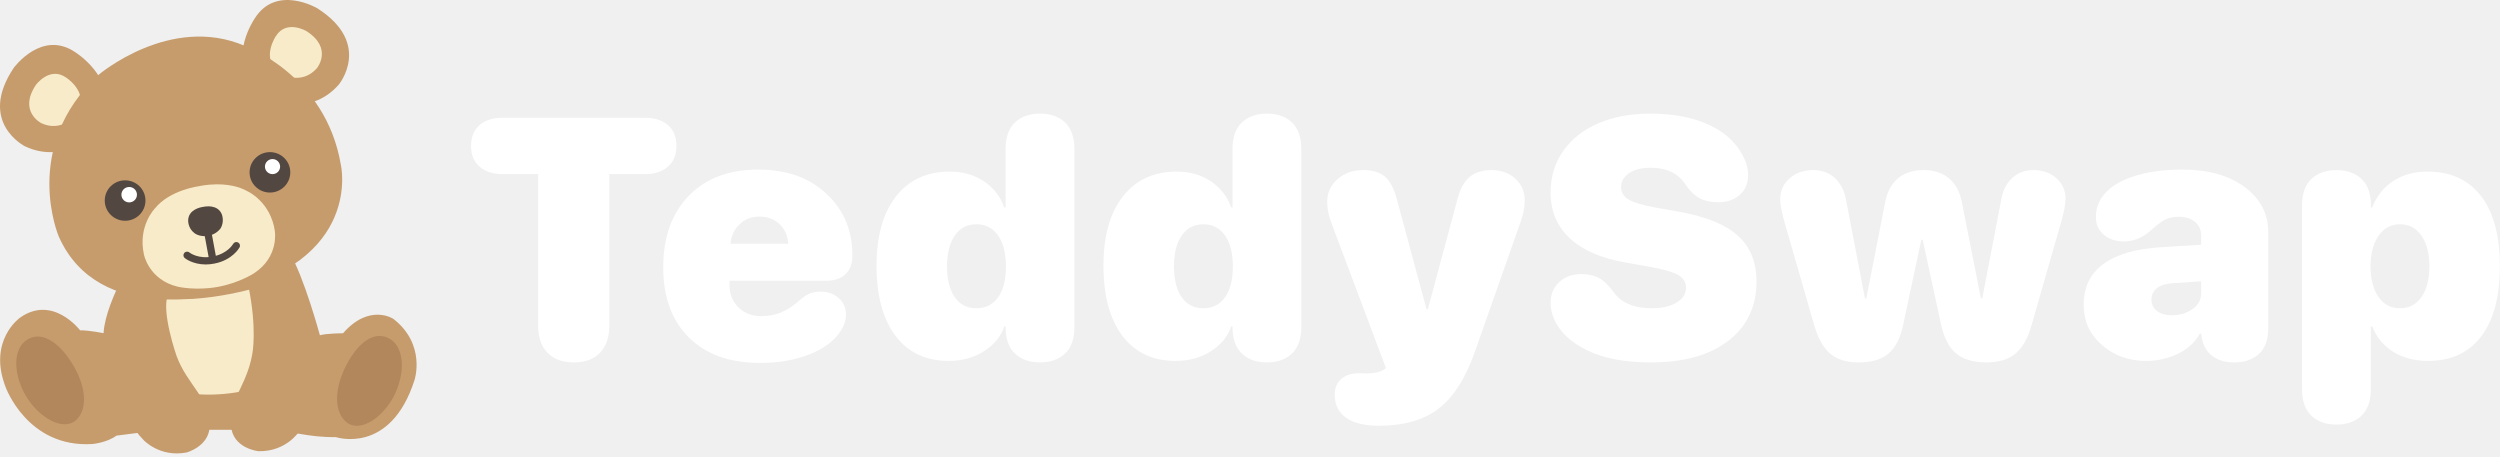
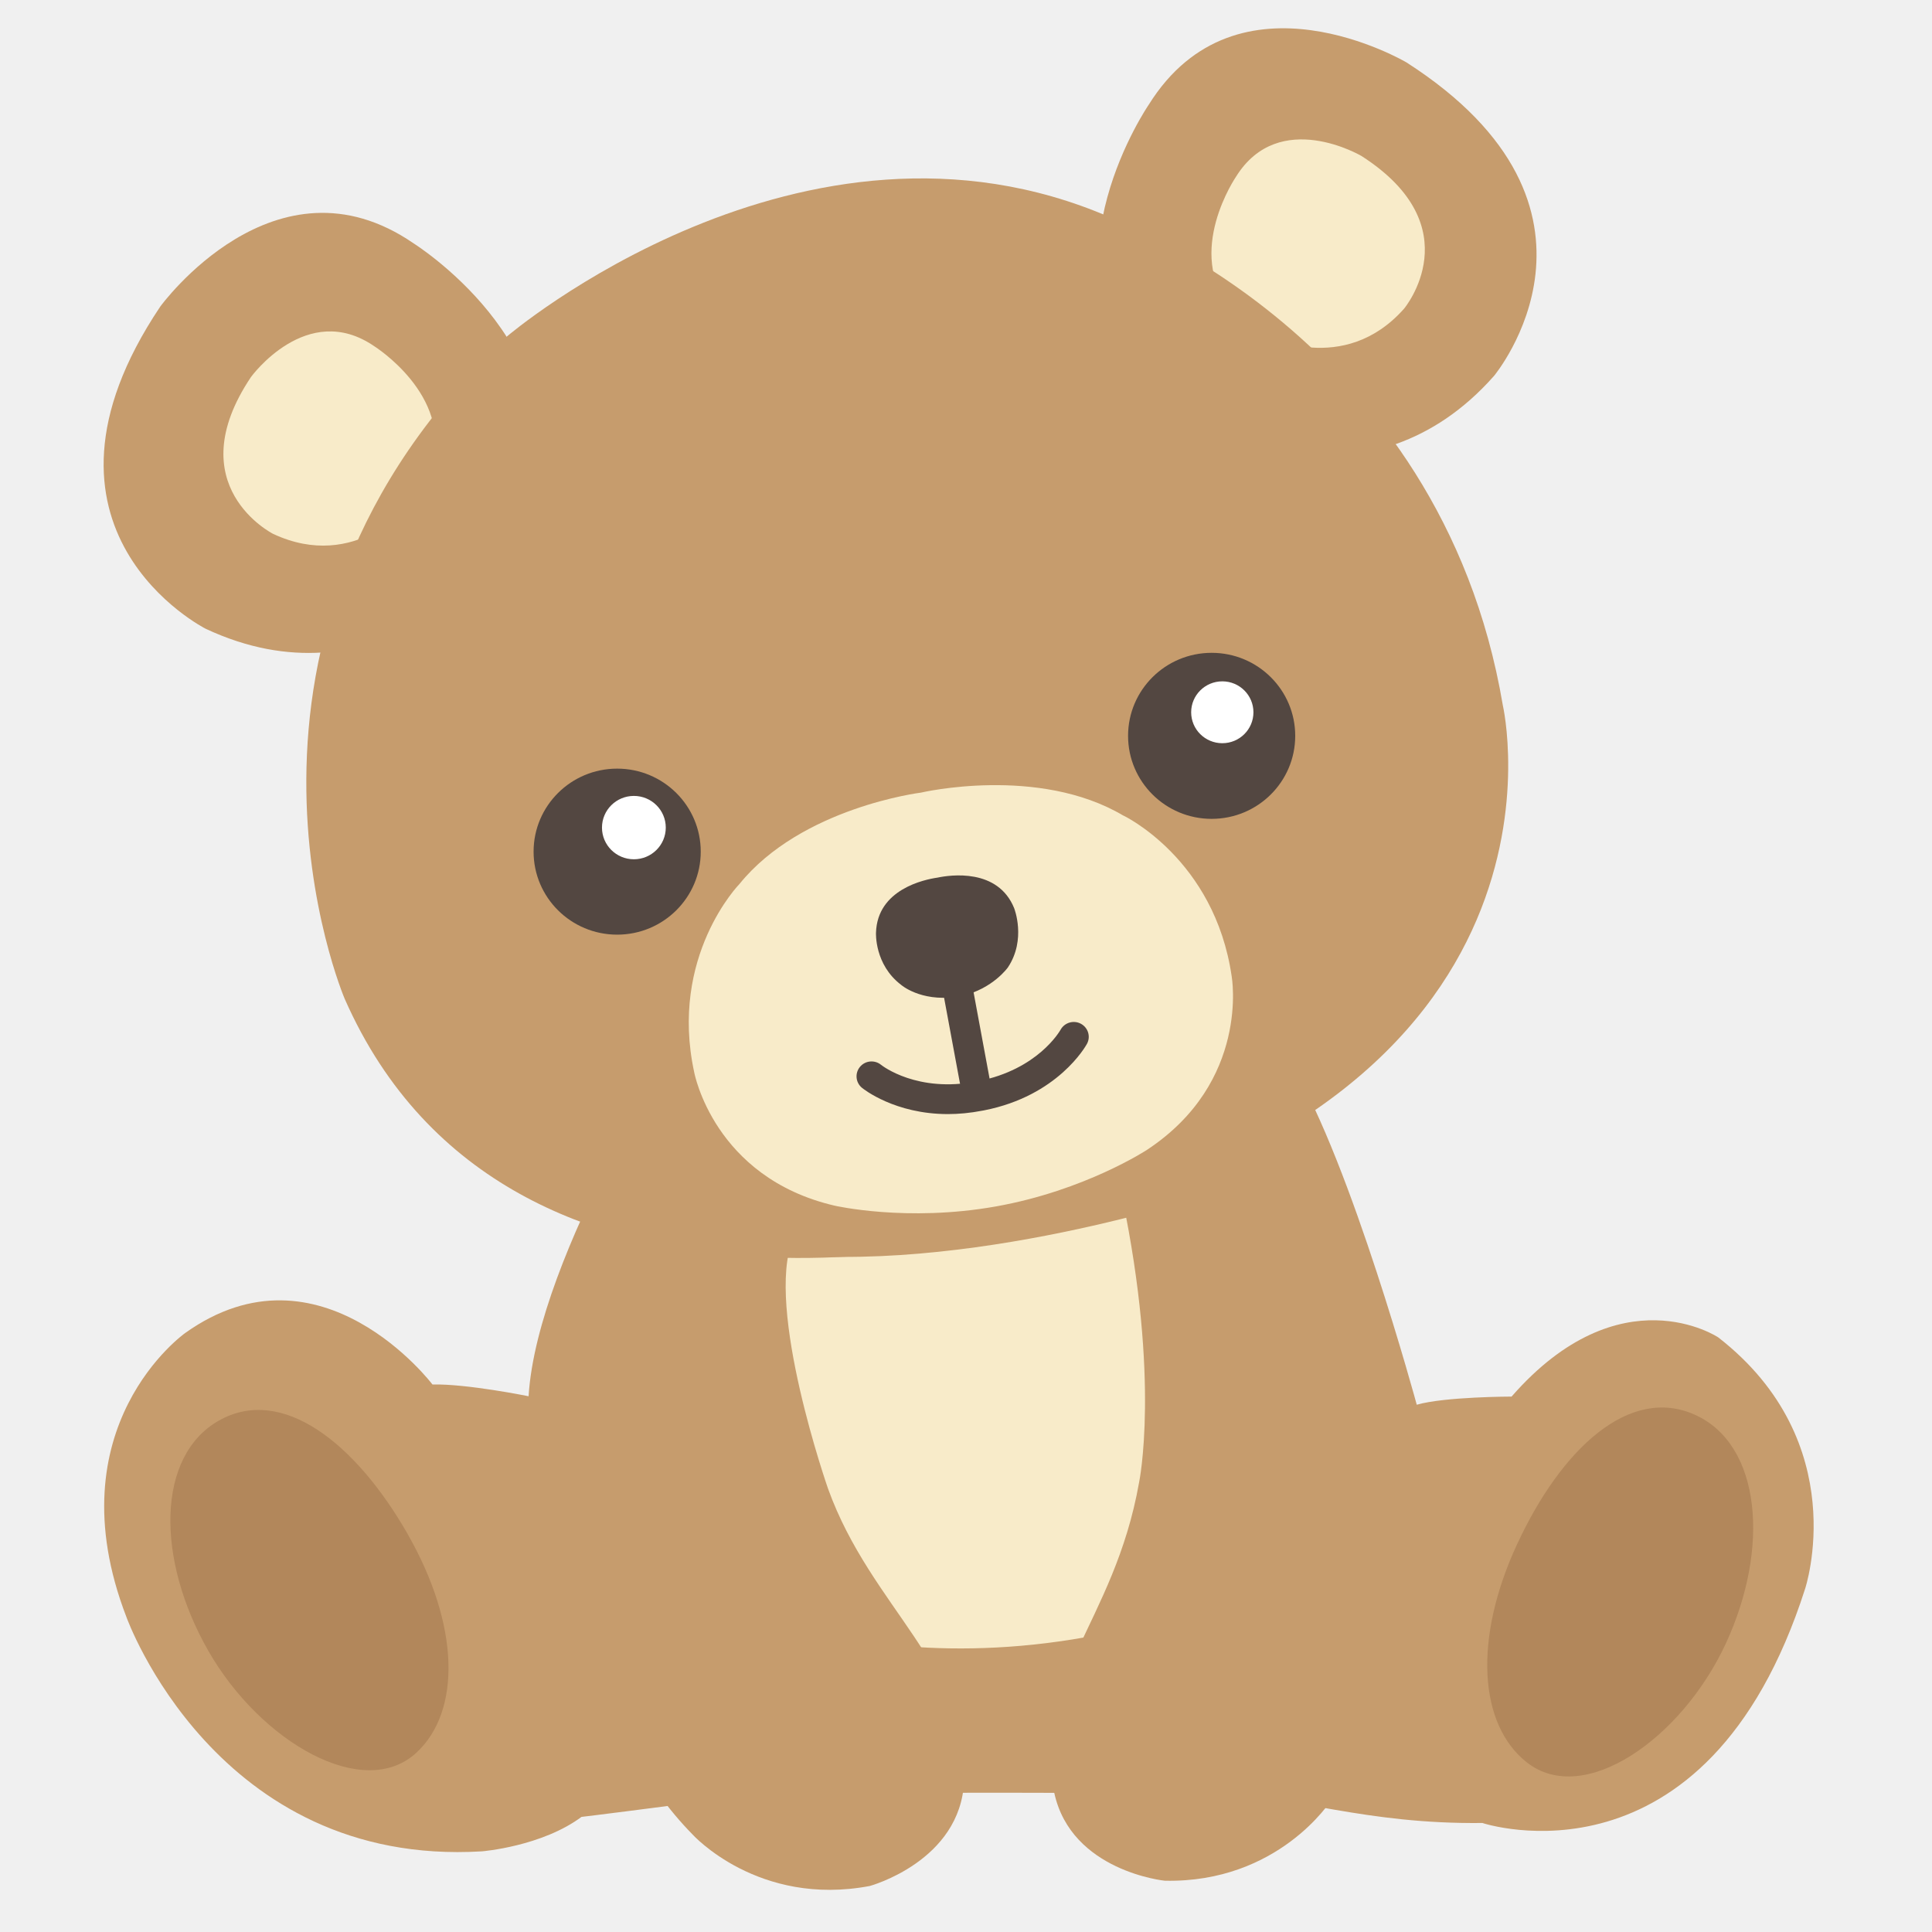
- <svg xmlns="http://www.w3.org/2000/svg" width="383" height="70" viewBox="0 0 383 70" fill="none">
-   <g clip-path="url(#clip0_1_230)">
-     <path d="M91.921 54.041C90.97 55.028 89.629 55.521 87.897 55.521C86.165 55.521 84.825 55.028 83.873 54.041C82.92 53.053 82.446 51.658 82.446 49.854V26.672H76.969C75.512 26.672 74.347 26.293 73.472 25.536C72.598 24.779 72.162 23.719 72.162 22.358C72.162 20.997 72.59 19.937 73.447 19.18C74.304 18.423 75.478 18.044 76.969 18.044H98.823C100.314 18.044 101.488 18.423 102.345 19.18C103.203 19.937 103.631 20.997 103.631 22.358C103.631 23.719 103.195 24.779 102.32 25.536C101.446 26.293 100.281 26.672 98.823 26.672H93.347V49.854C93.347 51.658 92.871 53.054 91.92 54.041H91.921Z" fill="white" />
-     <path d="M116.44 55.599C111.795 55.599 108.16 54.302 105.539 51.706C102.916 49.111 101.606 45.523 101.606 40.945C101.606 36.367 102.908 32.686 105.514 30.005C108.118 27.324 111.65 25.983 116.107 25.983C120.564 25.983 123.941 27.213 126.597 29.673C129.253 32.133 130.582 35.286 130.582 39.132C130.582 40.392 130.231 41.353 129.527 42.017C128.824 42.681 127.822 43.013 126.519 43.013H111.761V43.677C111.761 45.056 112.216 46.191 113.123 47.086C114.031 47.979 115.188 48.426 116.594 48.426C117.742 48.426 118.766 48.239 119.666 47.865C120.565 47.491 121.521 46.861 122.532 45.976C123.08 45.499 123.589 45.163 124.062 44.968C124.534 44.772 125.094 44.674 125.746 44.674C126.809 44.674 127.717 44.998 128.471 45.645C129.225 46.293 129.603 47.151 129.603 48.223C129.603 49.023 129.372 49.79 128.909 50.521C127.966 52.087 126.377 53.325 124.139 54.235C121.902 55.145 119.335 55.6 116.439 55.6L116.44 55.599ZM111.915 37.344H120.76C120.674 36.084 120.224 35.076 119.41 34.319C118.595 33.562 117.572 33.183 116.338 33.183C115.104 33.183 114.126 33.574 113.304 34.358C112.481 35.141 112.018 36.137 111.915 37.344Z" fill="white" />
-     <path d="M145.342 55.292C141.845 55.292 139.129 54.011 137.191 51.45C135.254 48.889 134.286 45.309 134.286 40.714C134.286 36.119 135.277 32.651 137.256 30.106C139.235 27.561 141.991 26.289 145.522 26.289C147.544 26.289 149.297 26.796 150.78 27.809C152.262 28.821 153.286 30.145 153.851 31.779H154.057V22.817C154.057 21.029 154.533 19.68 155.484 18.77C156.435 17.86 157.717 17.405 159.328 17.405C160.939 17.405 162.221 17.86 163.172 18.77C164.123 19.681 164.599 21.038 164.599 22.843V50.11C164.599 51.897 164.123 53.246 163.172 54.156C162.221 55.066 160.939 55.521 159.328 55.521C157.717 55.521 156.435 55.066 155.484 54.156C154.533 53.246 154.057 51.896 154.057 50.11V50.007H153.851C153.354 51.522 152.33 52.781 150.78 53.785C149.228 54.789 147.415 55.291 145.341 55.291L145.342 55.292ZM146.268 45.527C147.056 46.659 148.162 47.224 149.585 47.224C151.008 47.224 152.117 46.663 152.914 45.54C153.712 44.416 154.11 42.842 154.11 40.817C154.11 38.792 153.707 37.208 152.902 36.068C152.096 34.928 150.989 34.358 149.585 34.358C148.181 34.358 147.078 34.933 146.281 36.082C145.484 37.231 145.085 38.801 145.085 40.792C145.085 42.782 145.479 44.396 146.268 45.529V45.527Z" fill="white" />
-     <path d="M180.106 55.292C176.609 55.292 173.892 54.011 171.955 51.45C170.018 48.889 169.05 45.309 169.05 40.714C169.05 36.119 170.04 32.651 172.019 30.106C173.999 27.561 176.755 26.289 180.285 26.289C182.308 26.289 184.06 26.796 185.543 27.809C187.026 28.821 188.05 30.145 188.615 31.779H188.821V22.817C188.821 21.029 189.296 19.68 190.248 18.77C191.199 17.86 192.48 17.405 194.091 17.405C195.703 17.405 196.984 17.86 197.935 18.77C198.887 19.681 199.362 21.038 199.362 22.843V50.11C199.362 51.897 198.887 53.246 197.935 54.156C196.984 55.066 195.703 55.521 194.091 55.521C192.48 55.521 191.199 55.066 190.248 54.156C189.296 53.246 188.821 51.896 188.821 50.11V50.007H188.615C188.119 51.522 187.093 52.781 185.543 53.785C183.992 54.789 182.179 55.291 180.105 55.291L180.106 55.292ZM181.032 45.527C181.82 46.659 182.926 47.224 184.349 47.224C185.771 47.224 186.882 46.663 187.678 45.54C188.475 44.416 188.874 42.842 188.874 40.817C188.874 38.792 188.471 37.208 187.665 36.068C186.86 34.928 185.754 34.358 184.349 34.358C182.943 34.358 181.842 34.933 181.045 36.082C180.247 37.231 179.849 38.801 179.849 40.792C179.849 42.782 180.243 44.396 181.032 45.529V45.527Z" fill="white" />
-     <path d="M211.245 65.224C209.05 65.224 207.376 64.815 206.219 63.998C205.062 63.182 204.483 61.998 204.483 60.449C204.483 59.428 204.818 58.628 205.486 58.049C206.155 57.47 207.063 57.181 208.211 57.181C208.332 57.181 208.515 57.185 208.764 57.194C209.013 57.202 209.196 57.206 209.316 57.206C210.654 57.206 211.613 56.967 212.197 56.491L212.325 56.388L203.969 34.151C203.54 33.027 203.325 31.955 203.325 30.934C203.325 29.538 203.852 28.377 204.906 27.449C205.96 26.521 207.275 26.057 208.852 26.057C210.291 26.057 211.398 26.389 212.168 27.053C212.939 27.717 213.539 28.841 213.969 30.423L218.546 47.376H218.751L223.328 30.322C223.723 28.857 224.335 27.781 225.166 27.092C225.997 26.403 227.098 26.058 228.471 26.058C229.978 26.058 231.209 26.497 232.161 27.374C233.112 28.25 233.587 29.37 233.587 30.731C233.587 31.735 233.382 32.808 232.97 33.948L225.926 53.964C224.503 57.981 222.655 60.862 220.385 62.607C218.114 64.351 215.067 65.224 211.245 65.224Z" fill="white" />
-     <path d="M252.899 55.521C248.939 55.521 245.7 54.909 243.18 53.683C240.661 52.458 238.973 50.875 238.115 48.935C237.737 48.118 237.55 47.266 237.55 46.381C237.55 45.088 237.991 44.033 238.875 43.216C239.757 42.399 240.875 41.991 242.231 41.991C243.294 41.991 244.197 42.187 244.943 42.578C245.689 42.97 246.422 43.667 247.14 44.672C248.341 46.373 250.303 47.224 253.028 47.224C254.639 47.224 255.921 46.932 256.872 46.344C257.823 45.756 258.299 45.004 258.299 44.084C258.299 43.233 257.892 42.578 257.078 42.118C256.264 41.659 254.802 41.242 252.694 40.867L248.966 40.203C245.263 39.556 242.435 38.318 240.481 36.489C238.527 34.659 237.55 32.323 237.55 29.481C237.55 27.064 238.206 24.932 239.517 23.086C240.827 21.24 242.636 19.831 244.941 18.86C247.247 17.891 249.865 17.405 252.796 17.405C256.48 17.405 259.587 18.026 262.116 19.269C264.644 20.512 266.388 22.282 267.348 24.579C267.657 25.311 267.811 26.068 267.811 26.852C267.811 28.077 267.395 29.069 266.565 29.826C265.732 30.583 264.64 30.97 263.286 30.987C262.121 30.987 261.143 30.774 260.355 30.349C259.566 29.924 258.847 29.217 258.195 28.23C257.081 26.545 255.324 25.701 252.925 25.701C251.467 25.701 250.341 25.982 249.544 26.545C248.746 27.106 248.348 27.821 248.348 28.689C248.348 29.506 248.755 30.145 249.569 30.605C250.383 31.065 251.741 31.465 253.644 31.805L257.371 32.469C261.382 33.184 264.339 34.397 266.241 36.107C268.144 37.817 269.095 40.153 269.095 43.114C269.095 46.944 267.664 49.969 264.801 52.191C261.937 54.411 257.97 55.523 252.897 55.523L252.899 55.521Z" fill="white" />
-     <path d="M284.733 55.521C282.882 55.521 281.433 55.074 280.388 54.181C279.341 53.288 278.527 51.844 277.945 49.853L273.368 33.972C272.94 32.491 272.726 31.343 272.726 30.526C272.726 29.232 273.206 28.164 274.166 27.321C275.125 26.478 276.334 26.057 277.791 26.057C279.111 26.057 280.209 26.457 281.083 27.257C281.957 28.057 282.531 29.163 282.806 30.576L285.712 45.716H285.917L288.823 30.908C289.132 29.342 289.786 28.142 290.789 27.307C291.792 26.474 293.09 26.056 294.685 26.056C296.28 26.056 297.556 26.472 298.566 27.307C299.579 28.142 300.238 29.349 300.547 30.932L303.477 45.715H303.682L306.614 30.473C306.869 29.111 307.431 28.035 308.298 27.243C309.163 26.451 310.238 26.056 311.525 26.056C312.948 26.056 314.121 26.472 315.045 27.307C315.972 28.142 316.435 29.188 316.435 30.448C316.435 31.231 316.23 32.363 315.818 33.844L311.242 49.801C310.675 51.81 309.855 53.265 308.774 54.167C307.692 55.068 306.21 55.52 304.323 55.52C302.318 55.52 300.77 55.064 299.683 54.154C298.596 53.245 297.826 51.776 297.381 49.75L294.554 36.729H294.348L291.545 49.853C291.117 51.844 290.366 53.286 289.295 54.181C288.224 55.074 286.702 55.521 284.733 55.521Z" fill="white" />
-     <path d="M328.779 55.292C326.138 55.292 323.883 54.48 322.018 52.854C320.149 51.229 319.216 49.173 319.216 46.688C319.216 43.999 320.223 41.918 322.238 40.446C324.252 38.974 327.169 38.118 330.993 37.88L337.213 37.497V36.118C337.213 35.198 336.896 34.484 336.263 33.973C335.63 33.462 334.804 33.208 333.794 33.208C332.989 33.208 332.303 33.348 331.738 33.629C331.171 33.909 330.425 34.468 329.501 35.301C328.265 36.425 326.887 36.986 325.36 36.986C324.109 36.986 323.084 36.642 322.291 35.953C321.492 35.264 321.094 34.375 321.094 33.284C321.094 32.706 321.162 32.187 321.299 31.727C321.831 29.923 323.257 28.514 325.58 27.502C327.903 26.489 330.829 25.982 334.359 25.982C338.286 25.982 341.456 26.871 343.874 28.65C346.289 30.43 347.499 32.748 347.499 35.608V50.262C347.499 52.015 347.029 53.331 346.084 54.207C345.143 55.084 343.874 55.523 342.279 55.523C340.841 55.523 339.673 55.156 338.782 54.425C337.891 53.693 337.368 52.587 337.213 51.107H337.009C336.29 52.435 335.173 53.464 333.654 54.196C332.136 54.928 330.511 55.294 328.782 55.294L328.779 55.292ZM332.713 48.297C333.928 48.297 334.982 47.987 335.874 47.365C336.765 46.744 337.213 45.931 337.213 44.927V43.09L332.739 43.396C331.744 43.464 330.975 43.72 330.425 44.162C329.876 44.605 329.602 45.174 329.602 45.873C329.602 46.622 329.884 47.214 330.452 47.647C331.016 48.08 331.771 48.298 332.713 48.298V48.297Z" fill="white" />
-     <path d="M361.782 63.679C360.829 64.589 359.548 65.045 357.938 65.045C356.325 65.045 355.044 64.589 354.094 63.679C353.143 62.768 352.668 61.419 352.668 59.633V31.472C352.668 29.684 353.143 28.335 354.094 27.425C355.044 26.515 356.325 26.06 357.938 26.06C359.548 26.06 360.835 26.515 361.794 27.425C362.754 28.337 363.232 29.693 363.232 31.498V31.779H363.413C364.1 30.042 365.175 28.694 366.64 27.732C368.107 26.771 369.848 26.289 371.871 26.289C375.439 26.289 378.178 27.541 380.1 30.042C382.02 32.544 382.979 36.128 382.979 40.791C382.979 45.454 382.029 49.016 380.127 51.526C378.223 54.038 375.516 55.292 372.002 55.292C369.928 55.292 368.146 54.828 366.654 53.9C365.163 52.972 364.085 51.675 363.416 50.007H363.208V59.631C363.208 61.419 362.733 62.768 361.782 63.678V63.679ZM364.391 45.501C365.196 46.65 366.295 47.224 367.682 47.224C369.073 47.224 370.169 46.647 370.974 45.488C371.779 44.331 372.183 42.766 372.183 40.791C372.183 38.815 371.776 37.272 370.962 36.105C370.148 34.94 369.055 34.356 367.682 34.356C366.31 34.356 365.217 34.94 364.406 36.105C363.592 37.271 363.176 38.842 363.158 40.816C363.176 42.791 363.586 44.352 364.391 45.501Z" fill="white" />
-     <path d="M14.452 20.047C14.452 20.047 10.162 25.381 3.81 22.407C3.81 22.407 -3.483 18.736 2.112 10.387C2.112 10.387 6.402 4.465 11.572 8.028C11.572 8.028 17.558 11.778 15.99 17.176L14.452 20.047Z" fill="#C69C6D" />
-     <path d="M41.185 15.018C41.185 15.018 47.26 18.212 51.893 12.972C51.893 12.972 57.109 6.718 48.627 1.275C48.627 1.275 42.317 -2.459 39.004 2.854C39.004 2.854 35.02 8.662 38.624 12.993L41.185 15.018Z" fill="#C69C6D" />
-     <path d="M11.505 17.717C11.505 17.717 9.416 20.313 6.325 18.865C6.325 18.865 2.775 17.079 5.498 13.015C5.498 13.015 7.587 10.133 10.103 11.866C10.103 11.866 13.016 13.691 12.253 16.318L11.505 17.715V17.717Z" fill="#F8EBC9" />
-     <path d="M43.327 11.455C43.327 11.455 46.284 13.009 48.539 10.459C48.539 10.459 51.078 7.416 46.948 4.767C46.948 4.767 43.877 2.95 42.265 5.536C42.265 5.536 40.326 8.363 42.08 10.47L43.327 11.456V11.455Z" fill="#F8EBC9" />
-     <path d="M21.776 37.19C21.776 37.19 16.181 45.738 15.861 51.045C15.861 51.045 13.553 50.576 12.273 50.606C12.273 50.606 8.093 45.087 3.046 48.684C3.046 48.684 -1.896 52.162 0.852 59.286C0.852 59.286 4.186 68.623 14.117 68.027C14.117 68.027 16.367 67.848 17.86 66.723C17.86 66.723 15.534 67.055 24.184 65.93C24.184 65.93 32.231 65.737 41.697 65.916C44.527 65.97 47.046 67.017 51.46 66.969C51.46 66.969 59.811 69.755 63.503 58.229C63.503 58.229 65.326 52.781 60.258 48.846C60.258 48.846 56.609 46.414 52.548 51.058C52.548 51.058 50.055 51.06 49.009 51.362C49.009 51.362 46.565 42.357 44.352 38.699L21.778 37.19H21.776Z" fill="#C69C6D" />
-     <path d="M24.033 45.567L22.62 58.492C22.62 58.492 31.371 63.298 43.63 57.873L40.884 43.619C40.884 43.619 31.269 46.788 24.033 45.565V45.567Z" fill="#F8EBC9" />
-     <path d="M18.194 44.276C18.194 44.276 14.591 59.877 21.983 67.401C21.983 67.401 24.43 70.11 28.597 69.319C28.597 69.319 31.981 68.398 32.115 65.404C32.307 61.117 28.653 58.974 27.038 54.497C27.038 54.497 24.674 47.741 25.724 45.183L18.194 44.276Z" fill="#C69C6D" />
-     <path d="M44.252 41.297C44.252 41.297 51.825 57.486 45.806 66.133C45.806 66.133 43.85 69.21 39.609 69.124C39.609 69.124 36.117 68.778 35.481 65.847C34.569 61.652 37.717 59.55 38.648 54.249C38.648 54.249 39.441 50.458 38.014 43.619L44.253 41.296L44.252 41.297Z" fill="#C69C6D" />
-     <path d="M34.074 44.872C34.074 44.872 15.185 50.252 8.997 36.216C8.997 36.216 3.16 22.576 15.054 11.498C15.054 11.498 26.084 2.079 37.557 7.05C37.557 7.05 49.894 11.462 52.222 25.265C52.222 25.265 55.66 40.084 34.072 44.874L34.074 44.872Z" fill="#C69C6D" />
-     <path d="M38.056 29.378C34.881 27.495 30.507 28.521 30.507 28.521C30.507 28.521 26.046 29.071 23.729 31.932C23.729 31.932 21.098 34.623 22.044 38.963C22.044 38.963 22.771 42.879 27.275 43.932C27.275 43.932 29.972 44.556 33.301 43.962C36.631 43.37 38.94 41.851 38.94 41.851C42.794 39.309 42.103 35.385 42.103 35.385C41.468 30.989 38.057 29.375 38.057 29.375L38.056 29.378Z" fill="#F8EBC9" />
-     <path d="M19.166 33.821C20.889 33.821 22.286 32.434 22.286 30.724C22.286 29.013 20.889 27.626 19.166 27.626C17.444 27.626 16.047 29.013 16.047 30.724C16.047 32.434 17.444 33.821 19.166 33.821Z" fill="#534741" />
-     <path d="M19.79 31.008C20.448 31.008 20.98 30.479 20.98 29.826C20.98 29.173 20.448 28.644 19.79 28.644C19.133 28.644 18.6 29.173 18.6 29.826C18.6 30.479 19.133 31.008 19.79 31.008Z" fill="white" />
-     <path d="M41.354 29.5C43.077 29.5 44.473 28.113 44.473 26.402C44.473 24.692 43.077 23.305 41.354 23.305C39.631 23.305 38.235 24.692 38.235 26.402C38.235 28.113 39.631 29.5 41.354 29.5Z" fill="#534741" />
-     <path d="M41.752 26.677C42.394 26.677 42.914 26.16 42.914 25.523C42.914 24.886 42.394 24.369 41.752 24.369C41.11 24.369 40.589 24.886 40.589 25.523C40.589 26.16 41.11 26.677 41.752 26.677Z" fill="white" />
-     <path d="M33.984 32.835C33.376 31.331 31.593 31.593 31.119 31.693C30.638 31.763 28.875 32.127 28.827 33.748C28.827 33.748 28.762 34.932 29.764 35.694C29.764 35.694 30.474 36.32 31.795 36.148V36.153C31.837 36.147 31.876 36.138 31.915 36.131C31.954 36.126 31.994 36.118 32.034 36.112V36.106C33.191 35.839 33.751 35.042 33.751 35.042C34.446 33.997 33.984 32.836 33.984 32.836V32.835Z" fill="#534741" />
-     <path d="M11.348 56.19C13.3 59.606 13.336 62.789 11.687 64.334C9.716 66.179 5.858 63.958 3.905 60.542C1.954 57.126 1.961 53.273 4.307 51.951C6.652 50.63 9.397 52.775 11.35 56.19H11.348Z" fill="#B2875B" />
-     <path d="M52.755 56.564C51.103 60.132 51.339 63.308 53.116 64.706C55.238 66.379 58.891 63.84 60.545 60.271C62.197 56.703 61.861 52.863 59.41 51.745C56.96 50.626 54.408 52.995 52.756 56.564H52.755Z" fill="#B2875B" />
-     <path d="M31.511 40.516C29.53 40.516 28.362 39.584 28.305 39.537C28.066 39.343 28.032 38.993 28.228 38.755C28.424 38.517 28.776 38.484 29.015 38.678C29.067 38.719 30.371 39.732 32.591 39.297L32.644 39.287C34.864 38.852 35.684 37.426 35.717 37.366C35.867 37.099 36.205 37.001 36.475 37.147C36.745 37.292 36.846 37.627 36.7 37.895C36.657 37.974 35.621 39.837 32.859 40.377L32.806 40.387C32.343 40.477 31.909 40.516 31.511 40.516Z" fill="#534741" />
-     <path d="M32.564 40.114C32.299 40.114 32.064 39.926 32.014 39.658L31.144 34.965C31.088 34.663 31.289 34.373 31.593 34.317C31.898 34.262 32.189 34.462 32.245 34.763L33.115 39.457C33.171 39.758 32.969 40.048 32.666 40.104C32.631 40.109 32.597 40.114 32.564 40.114Z" fill="#534741" />
-   </g>
+ <svg xmlns="http://www.w3.org/2000/svg" width="1024" zoomAndPan="magnify" viewBox="0 0 768 768" height="1024" preserveAspectRatio="xMidYMid meet" version="1.0">
  <defs>
-     <clipPath id="clip0_1_230">
-       <rect width="383" height="69.472" fill="white" />
+     <clipPath id="fa14a75d25">
+       <path d="M 41.195 84 L 215 84 L 215 260 L 41.195 260 Z M 41.195 84 " clip-rule="nonzero" />
+     </clipPath>
+     <clipPath id="6bd20c9c17">
+       <path d="M 436 11.242 L 611 11.242 L 611 182 L 436 182 Z M 436 11.242 " clip-rule="nonzero" />
+     </clipPath>
+     <clipPath id="0ef0bb23a2">
+       <path d="M 41.195 407 L 721 407 L 721 737 L 41.195 737 Z M 41.195 407 " clip-rule="nonzero" />
+     </clipPath>
+     <clipPath id="5bc72a23c0">
+       <path d="M 225 482 L 384 482 L 384 751.332 L 225 751.332 Z M 225 482 " clip-rule="nonzero" />
    </clipPath>
  </defs>
+   <g clip-path="url(#fa14a75d25)">
+     <path fill="#c69c6d" d="M 195.125 224.809 C 195.125 224.809 149.43 281.633 81.773 249.949 C 81.773 249.949 4.094 210.84 63.688 121.895 C 63.688 121.895 109.383 58.812 164.449 96.766 C 164.449 96.766 228.199 136.719 211.496 194.223 Z M 195.125 224.809 " fill-opacity="1" fill-rule="nonzero" />
+   </g>
+   <g clip-path="url(#6bd20c9c17)">
+     <path fill="#c69c6d" d="M 479.852 171.227 C 479.852 171.227 544.555 205.262 593.898 149.43 C 593.898 149.43 649.457 82.812 559.109 24.82 C 559.109 24.82 491.902 -14.953 456.625 41.645 C 456.625 41.645 414.191 103.516 452.57 149.652 Z M 479.852 171.227 " fill-opacity="1" fill-rule="nonzero" />
+   </g>
+   <path fill="#f8ebc9" d="M 163.73 199.98 C 163.73 199.98 141.488 227.637 108.562 212.219 C 108.562 212.219 70.75 193.188 99.758 149.891 C 99.758 149.891 122 119.184 148.805 137.652 C 148.805 137.652 179.82 157.098 171.703 185.078 L 163.73 199.965 Z M 163.73 199.98 " fill-opacity="1" fill-rule="nonzero" />
+   <path fill="#f8ebc9" d="M 502.66 133.273 C 502.66 133.273 534.156 149.832 558.172 122.664 C 558.172 122.664 585.211 90.242 541.234 62.023 C 541.234 62.023 508.516 42.668 491.352 70.219 C 491.352 70.219 470.703 100.332 489.387 122.781 L 502.66 133.289 Z M 502.66 133.273 " fill-opacity="1" fill-rule="nonzero" />
+   <g clip-path="url(#0ef0bb23a2)">
+     <path fill="#c69c6d" d="M 273.133 407.426 C 273.133 407.426 213.539 498.488 210.125 555.031 C 210.125 555.031 185.543 550.027 171.91 550.355 C 171.91 550.355 127.395 491.562 73.641 529.875 C 73.641 529.875 21.004 566.926 50.266 642.824 C 50.266 642.824 85.781 742.289 191.547 735.941 C 191.547 735.941 215.52 734.035 231.418 722.051 C 231.418 722.051 206.641 725.586 298.773 713.598 C 298.773 713.598 384.484 711.543 485.305 713.449 C 515.441 714.031 542.273 725.184 589.281 724.668 C 589.281 724.668 678.227 754.352 717.559 631.562 C 717.559 631.562 736.969 573.527 682.992 531.605 C 682.992 531.605 644.121 505.695 600.871 555.164 C 600.871 555.164 574.32 555.191 563.18 558.402 C 563.18 558.402 537.152 462.473 513.582 423.512 L 273.148 407.426 Z M 273.133 407.426 " fill-opacity="1" fill-rule="nonzero" />
+   </g>
+   <path fill="#f8ebc9" d="M 297.164 496.672 L 282.117 634.363 C 282.117 634.363 375.324 685.559 505.895 627.773 L 476.645 475.922 C 476.645 475.922 374.234 509.676 297.164 496.656 Z M 297.164 496.672 " fill-opacity="1" fill-rule="nonzero" />
+   <g clip-path="url(#5bc72a23c0)">
+     <path fill="#c69c6d" d="M 234.977 482.922 C 234.977 482.922 196.598 649.113 275.336 729.27 C 275.336 729.27 301.395 758.125 345.777 749.703 C 345.777 749.703 381.82 739.895 383.25 707.992 C 385.289 662.328 346.375 639.492 329.168 591.801 C 329.168 591.801 303.988 519.828 315.176 492.586 Z M 234.977 482.922 " fill-opacity="1" fill-rule="nonzero" />
+   </g>
+   <path fill="#c69c6d" d="M 512.508 451.18 C 512.508 451.18 593.168 623.648 529.059 715.762 C 529.059 715.762 508.23 748.539 463.059 747.621 C 463.059 747.621 425.875 743.934 419.094 712.711 C 409.379 668.023 442.914 645.637 452.824 589.168 C 452.824 589.168 461.27 548.773 446.074 475.922 L 512.523 451.168 Z M 512.508 451.18 " fill-opacity="1" fill-rule="nonzero" />
+   <path fill="#c69c6d" d="M 404.109 489.27 C 404.109 489.27 202.93 546.582 137.02 397.051 C 137.02 397.051 74.848 251.742 201.531 133.73 C 201.531 133.73 319.004 33.391 441.203 86.348 C 441.203 86.348 572.609 133.348 597.398 280.387 C 597.398 280.387 634.023 438.262 404.09 489.285 Z M 404.109 489.27 " fill-opacity="1" fill-rule="nonzero" />
+   <path fill="#f8ebc9" d="M 446.523 324.203 C 412.703 304.152 366.113 315.074 366.113 315.074 C 366.113 315.074 318.602 320.934 293.93 351.418 C 293.93 351.418 265.906 380.078 275.977 426.324 C 275.977 426.324 283.727 468.035 331.699 479.254 C 331.699 479.254 360.422 485.898 395.879 479.578 C 431.34 473.262 455.941 457.086 455.941 457.086 C 496.984 430.004 489.625 388.203 489.625 388.203 C 482.859 341.367 446.535 324.176 446.535 324.176 Z M 446.523 324.203 " fill-opacity="1" fill-rule="nonzero" />
+   <path fill="#534741" d="M 245.332 371.539 C 263.68 371.539 278.555 356.766 278.555 338.543 C 278.555 320.316 263.68 305.543 245.332 305.543 C 226.984 305.543 212.109 320.316 212.109 338.543 C 212.109 356.766 226.984 371.539 245.332 371.539 Z M 245.332 371.539 " fill-opacity="1" fill-rule="nonzero" />
+   <path fill="#ffffff" d="M 251.977 341.574 C 258.98 341.574 264.656 335.938 264.656 328.984 C 264.656 322.027 258.98 316.391 251.977 316.391 C 244.973 316.391 239.297 322.027 239.297 328.984 C 239.297 335.938 244.973 341.574 251.977 341.574 Z M 251.977 341.574 " fill-opacity="1" fill-rule="nonzero" />
+   <path fill="#534741" d="M 481.648 325.508 C 499.996 325.508 514.871 310.734 514.871 292.508 C 514.871 274.281 499.996 259.508 481.648 259.508 C 463.301 259.508 448.426 274.281 448.426 292.508 C 448.426 310.734 463.301 325.508 481.648 325.508 Z M 481.648 325.508 " fill-opacity="1" fill-rule="nonzero" />
+   <path fill="#ffffff" d="M 485.887 295.438 C 492.723 295.438 498.262 289.934 498.262 283.141 C 498.262 276.352 492.723 270.844 485.887 270.844 C 479.047 270.844 473.504 276.352 473.504 283.141 C 473.504 289.934 479.047 295.438 485.887 295.438 Z M 485.887 295.438 " fill-opacity="1" fill-rule="nonzero" />
+   <path fill="#534741" d="M 403.152 361.035 C 396.672 345.012 377.688 347.809 372.641 348.871 C 367.512 349.613 348.742 353.488 348.223 370.758 C 348.223 370.758 347.535 383.379 358.203 391.492 C 358.203 391.492 365.773 398.164 379.836 396.328 L 379.836 396.387 C 380.285 396.312 380.699 396.223 381.117 396.152 C 381.535 396.09 381.953 396.016 382.387 395.941 L 382.387 395.883 C 394.703 393.043 400.664 384.547 400.664 384.547 C 408.07 373.418 403.152 361.051 403.152 361.051 Z M 403.152 361.035 " fill-opacity="1" fill-rule="nonzero" />
+   <path fill="#b2875b" d="M 162.062 609.84 C 182.848 646.227 183.234 680.145 165.668 696.598 C 144.676 716.25 103.586 692.59 82.789 656.199 C 62.004 619.812 62.078 578.766 87.062 564.676 C 112.051 550.605 141.281 573.453 162.078 609.84 Z M 162.062 609.84 " fill-opacity="1" fill-rule="nonzero" />
+   <path fill="#b2875b" d="M 603.078 613.82 C 585.48 651.836 588 685.664 606.922 700.562 C 629.523 718.379 668.434 691.328 686.047 653.312 C 703.641 615.301 700.066 574.398 673.965 562.488 C 647.863 550.562 620.688 575.805 603.094 613.82 Z M 603.078 613.82 " fill-opacity="1" fill-rule="nonzero" />
+   <path fill="#534741" d="M 376.809 442.867 C 355.715 442.867 343.277 432.934 342.664 432.434 C 340.117 430.359 339.758 426.633 341.844 424.102 C 343.93 421.57 347.684 421.215 350.234 423.285 C 350.785 423.719 364.668 434.508 388.312 429.875 L 388.879 429.77 C 412.523 425.137 421.254 409.941 421.613 409.305 C 423.207 406.465 426.812 405.41 429.688 406.969 C 432.562 408.52 433.637 412.086 432.086 414.941 C 431.621 415.785 420.582 435.629 391.172 441.387 L 390.609 441.488 C 385.676 442.449 381.055 442.867 376.809 442.867 Z M 376.809 442.867 " fill-opacity="1" fill-rule="nonzero" />
+   <path fill="#534741" d="M 388.023 438.578 C 385.207 438.578 382.703 436.582 382.168 433.723 L 372.898 383.723 C 372.305 380.512 374.449 377.422 377.684 376.828 C 380.93 376.234 384.031 378.367 384.625 381.578 L 393.895 431.578 C 394.488 434.789 392.344 437.883 389.109 438.477 C 388.738 438.531 388.383 438.578 388.023 438.578 Z M 388.023 438.578 " fill-opacity="1" fill-rule="nonzero" />
</svg>
